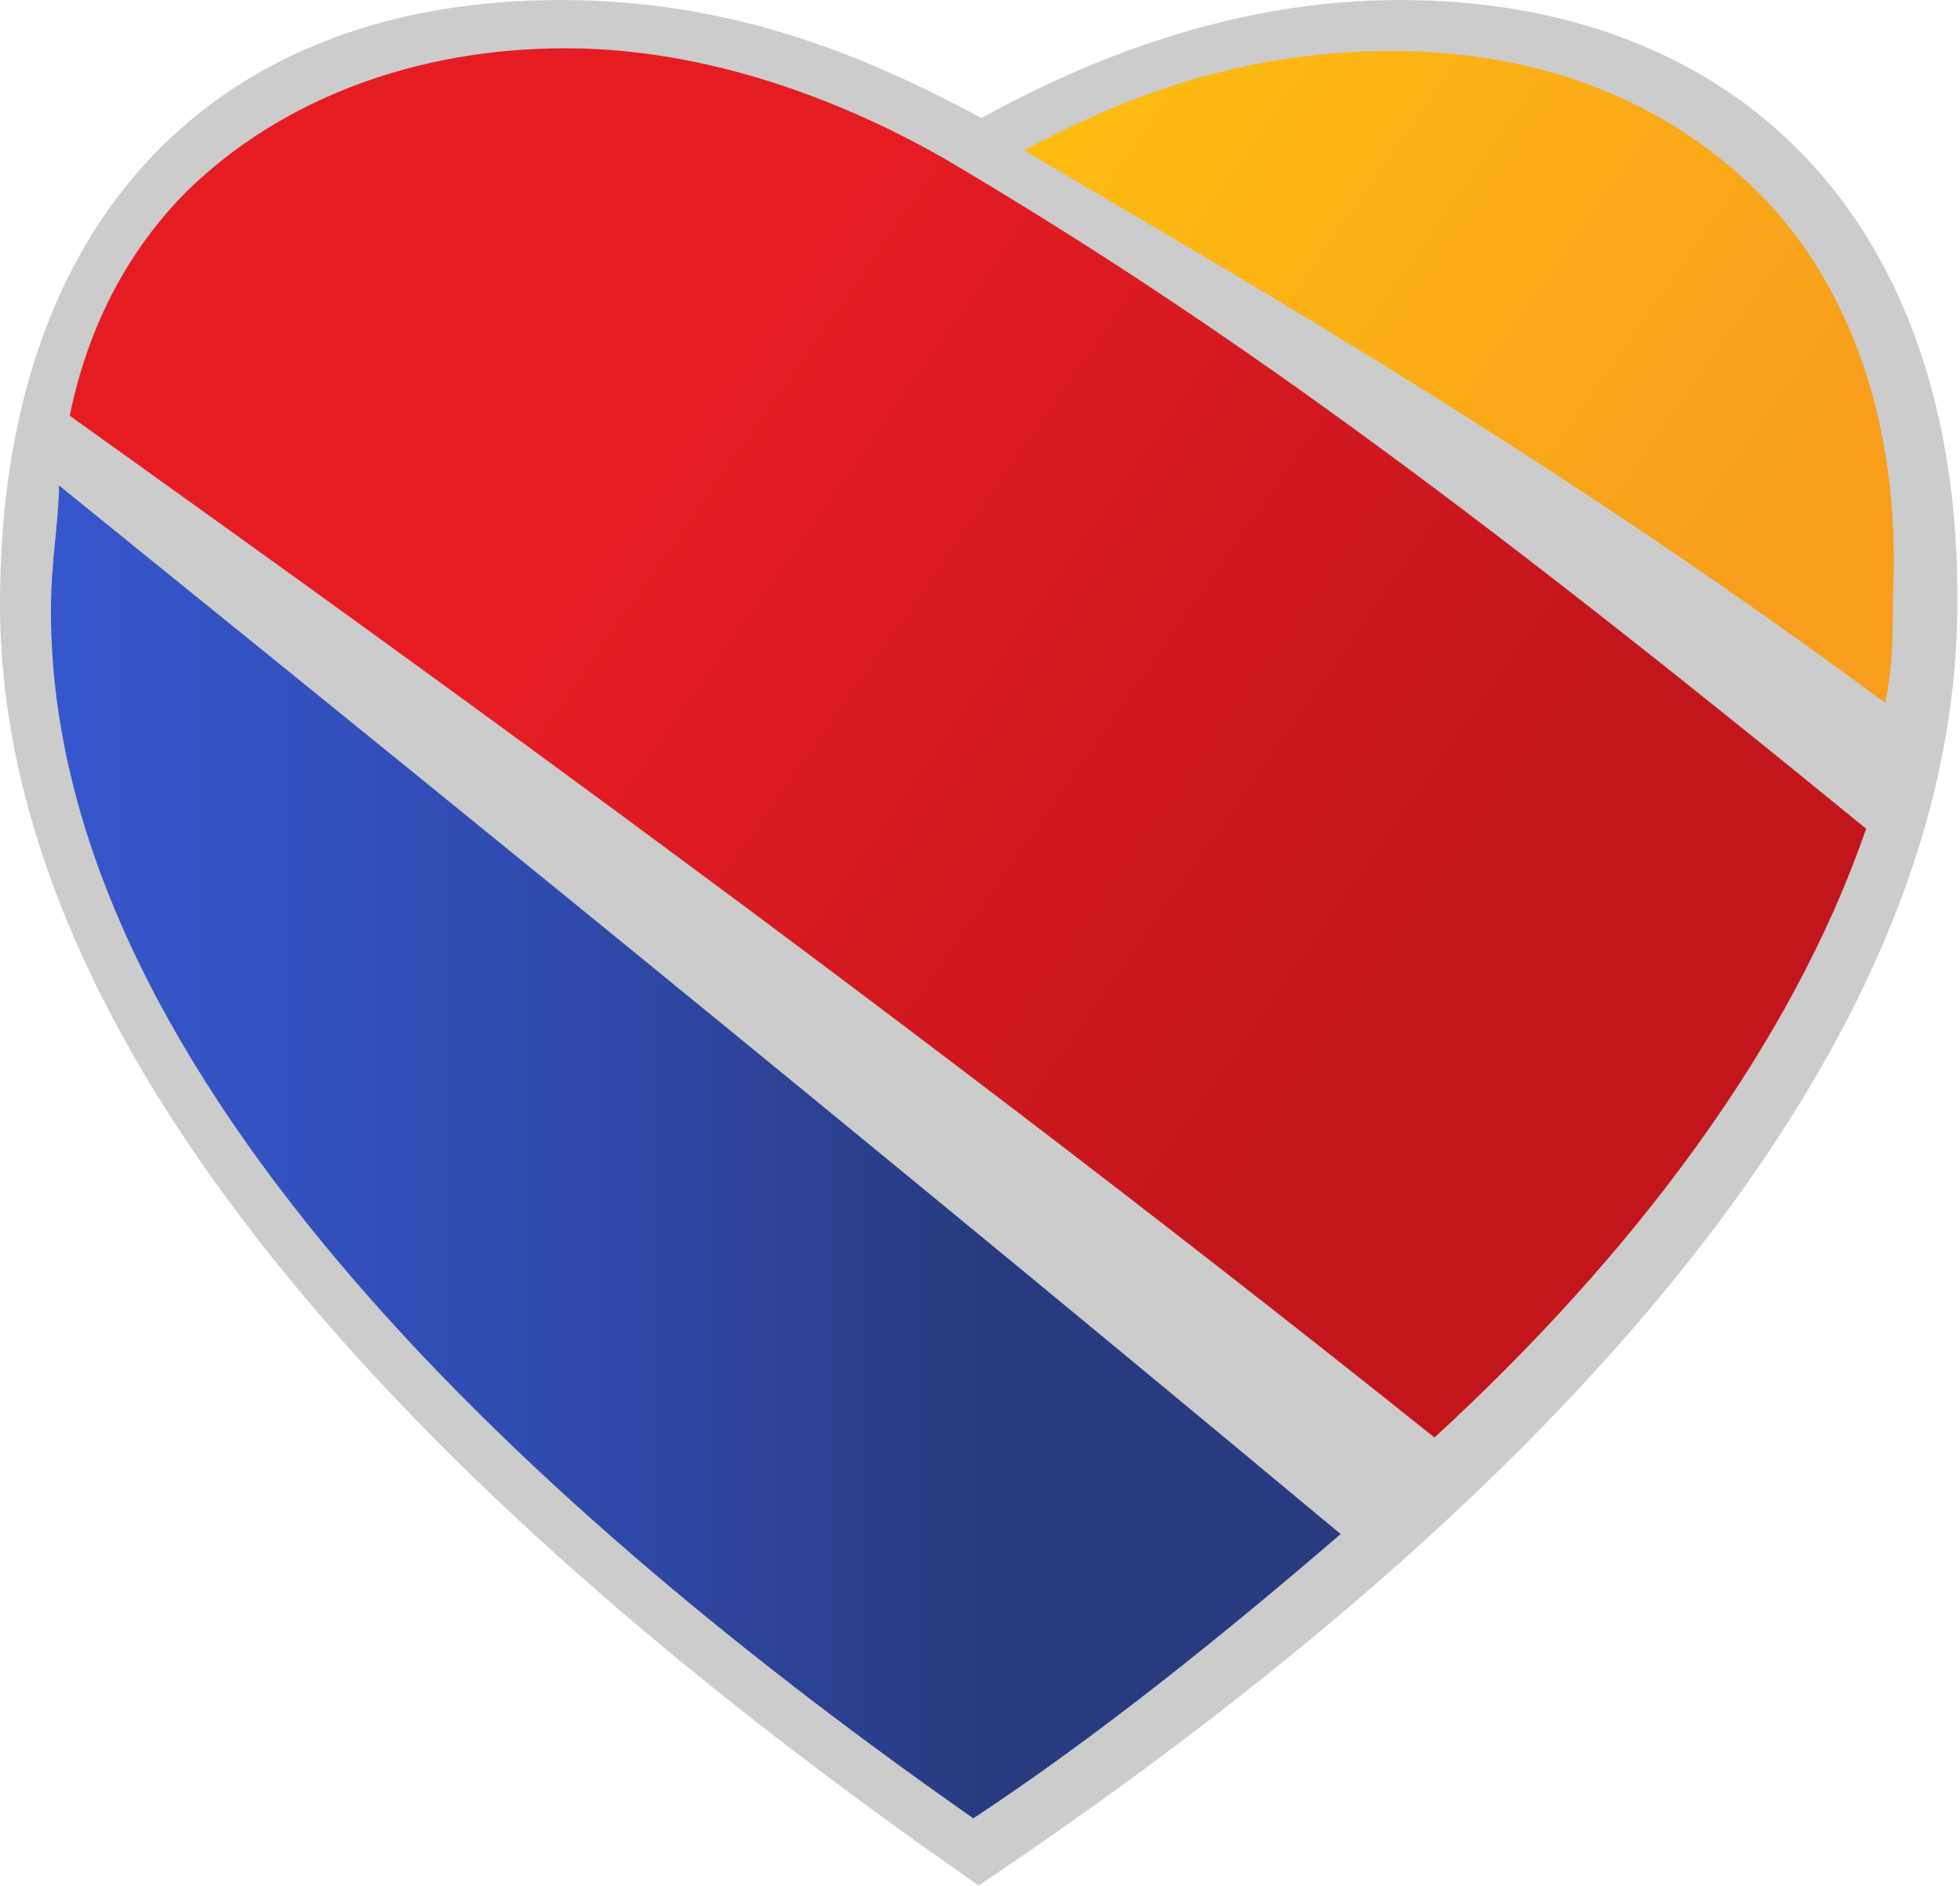
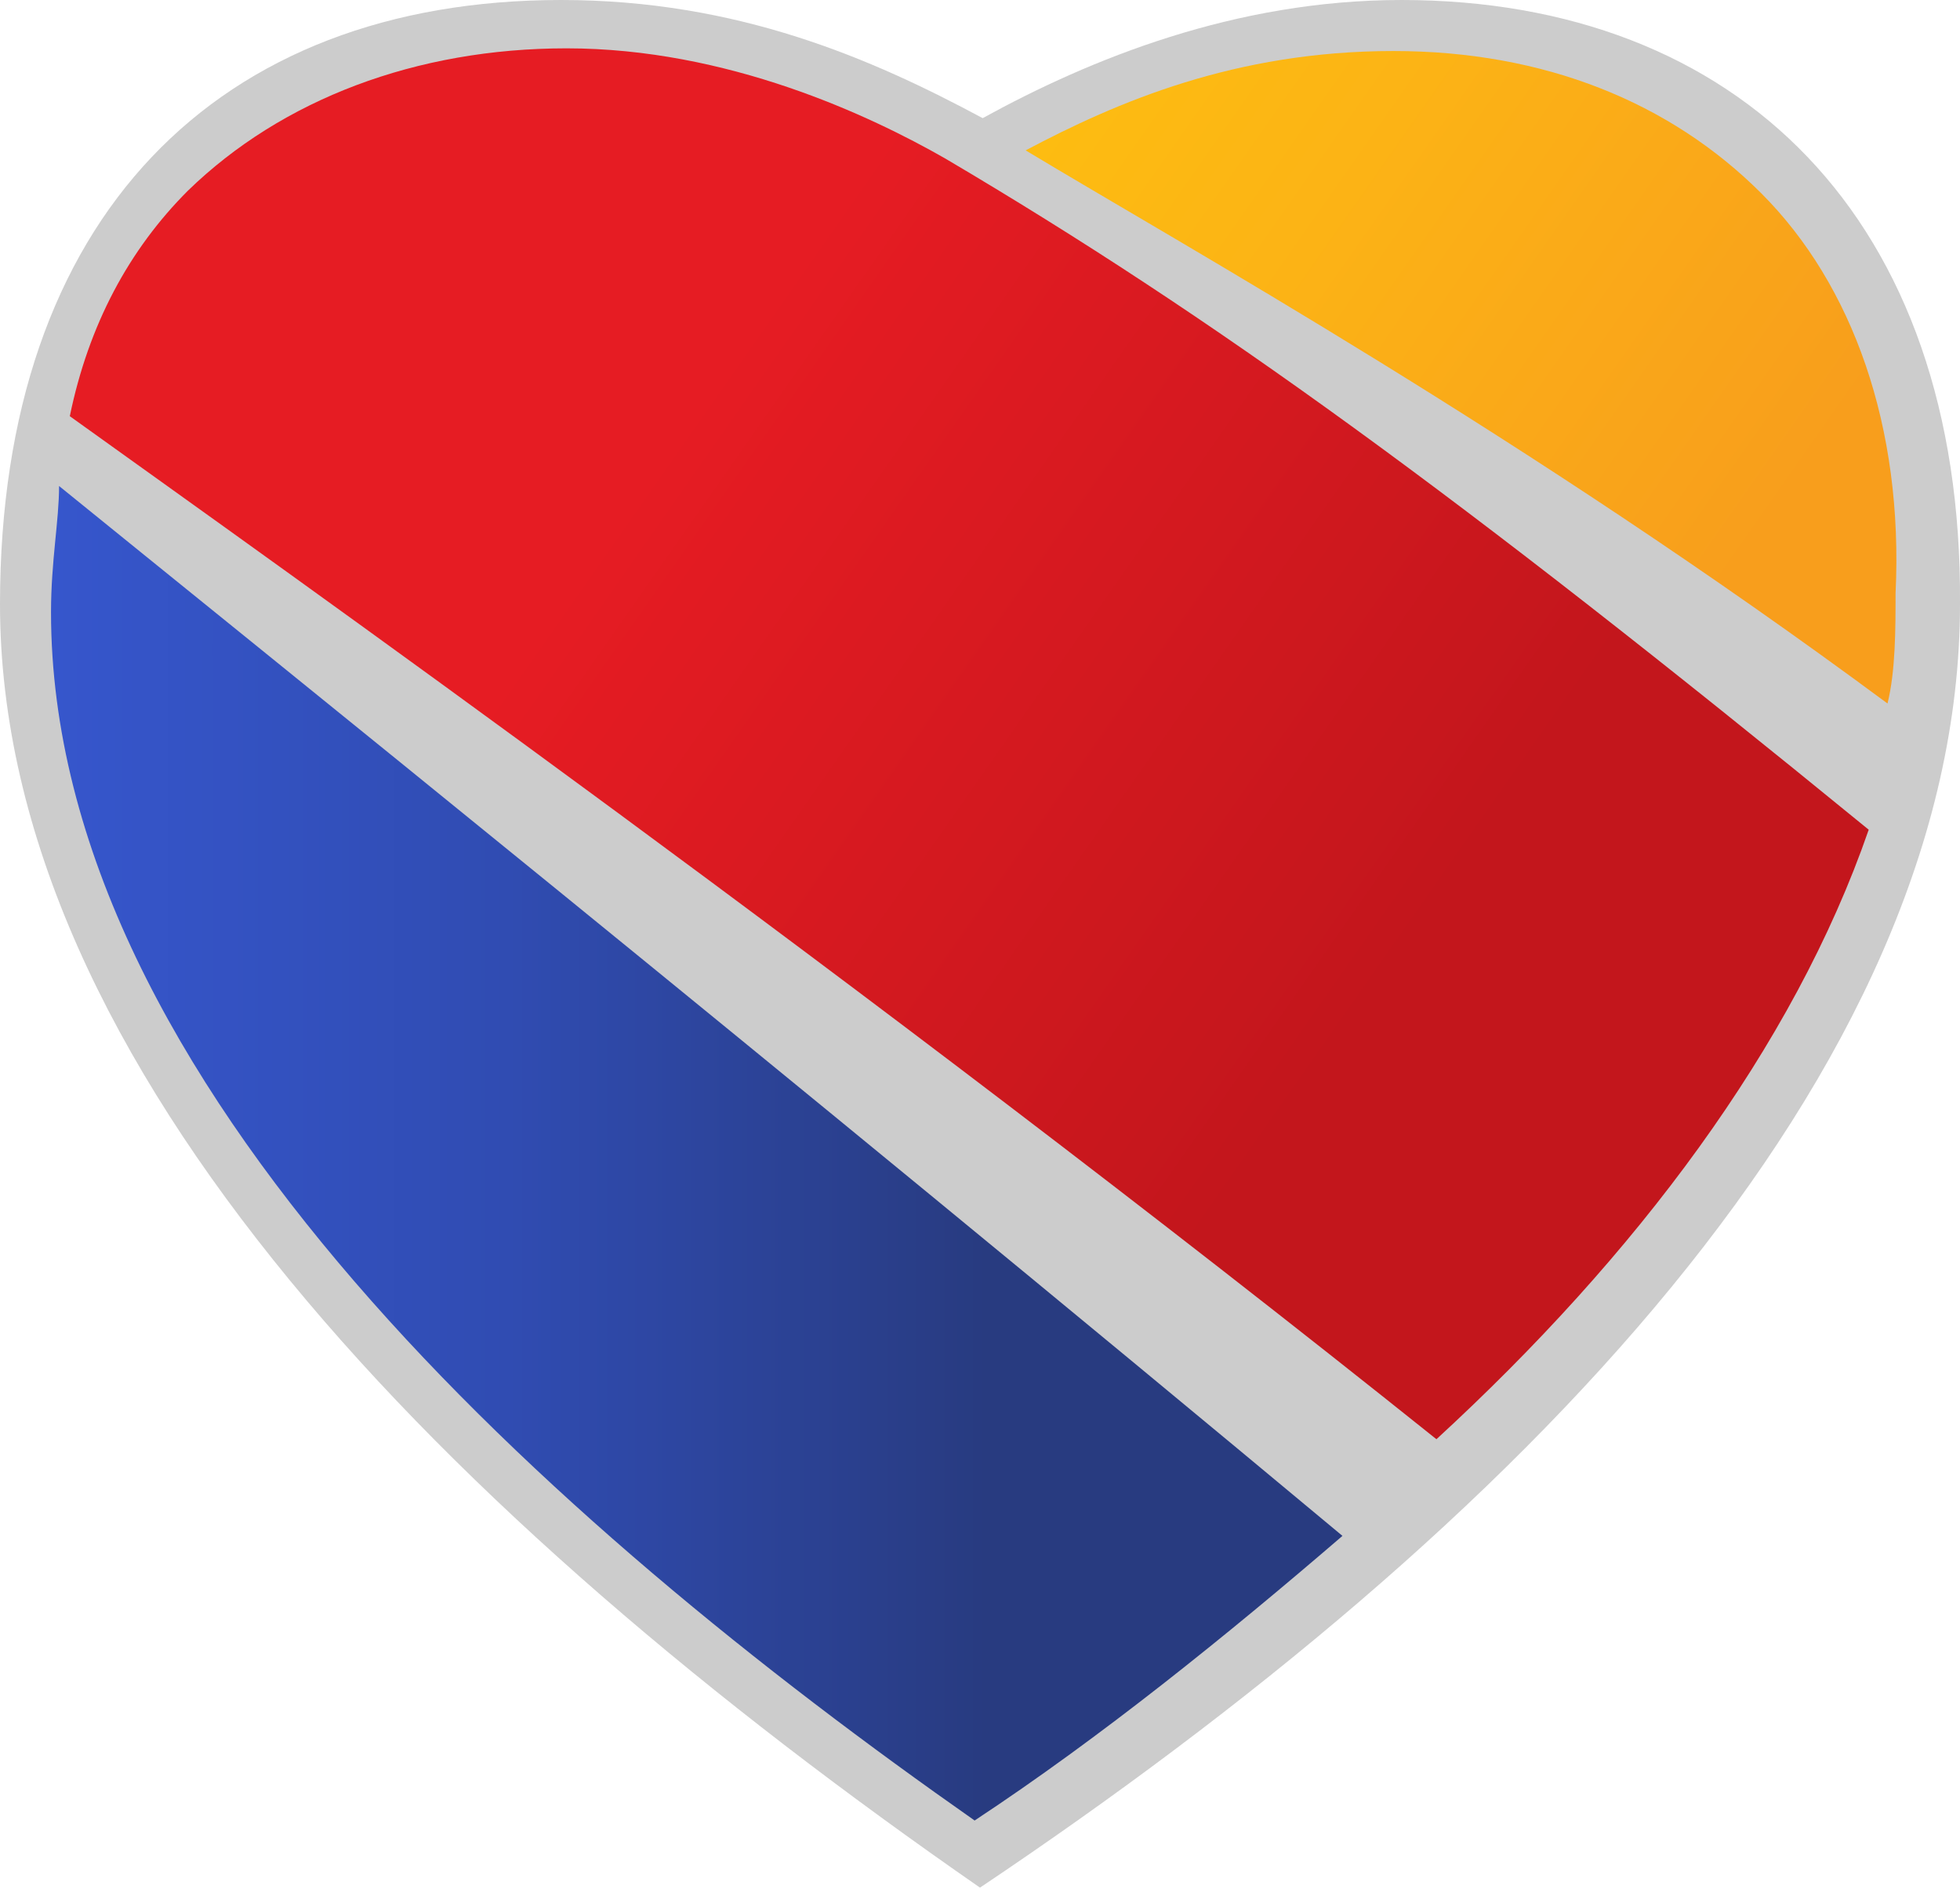
- <svg xmlns="http://www.w3.org/2000/svg" version="1.1" id="Southwest_Logo_1_" x="0px" y="0px" viewBox="0 0 73.1 70.3" style="enable-background:new 0 0 73.1 70.3;" xml:space="preserve">
-   <style type="text/css">
-   .st0{fill:#CCCCCC;}
- 	.st1{fill:url(#SVGID_1_);}
- 	.st2{fill:url(#SVGID_2_);}
- 	.st3{fill:url(#SVGID_3_);}
-  </style>
-   <g>
-     <g>
-       <path class="st0" d="M52.2,0c-6.2,0-11.6,2.2-15.6,4.4C32.5,2.2,27.5,0,20.9,0C8.1,0,0,8.1,0,22.5c0,17.2,16.6,34,36.5,47.8    c20-13.4,36.5-30.3,36.5-47.8C73.1,8.1,64.7,0,52.2,0z">
-    </path>
-       <linearGradient id="SVGID_1_" gradientUnits="userSpaceOnUse" x1="2.011" y1="-737.771" x2="50.288" y2="-737.771" gradientTransform="matrix(1 0 0 -1 0 -694.826)">
-         <stop offset="0" style="stop-color:#3656CC">
-     </stop>
-         <stop offset="0.35" style="stop-color:#304CB2">
-     </stop>
-         <stop offset="0.72" style="stop-color:#283B80">
-     </stop>
-       </linearGradient>
-       <path class="st1" d="M1.9,22.8c0,17.5,18.7,34,34.4,45c4.7-3.1,9.4-6.9,13.7-10.6C29,39.7,9.1,23.7,2.2,18.1    C2.2,19.4,1.9,20.9,1.9,22.8z">
-    </path>
-       <linearGradient id="SVGID_2_" gradientUnits="userSpaceOnUse" x1="8.887" y1="-699.39" x2="63.425" y2="-737.578" gradientTransform="matrix(1 0 0 -1 0 -694.826)">
-         <stop offset="0.3" style="stop-color:#E61C23">
-     </stop>
-         <stop offset="0.8" style="stop-color:#C3161C">
-     </stop>
-       </linearGradient>
-       <path class="st2" d="M69.6,30.9c-15.3-12.5-24.4-19.1-34.4-25c-2.8-1.6-8.1-4.1-14.1-4.1c-5.6,0-10.6,1.9-14.1,5.3    c-2.2,2.2-3.7,5-4.4,8.4c7.8,5.6,29.4,20.9,50.9,38.1C60.9,46.8,66.8,39,69.6,30.9z">
-    </path>
-       <linearGradient id="SVGID_3_" gradientUnits="userSpaceOnUse" x1="42.601" y1="-694.592" x2="73.783" y2="-716.426" gradientTransform="matrix(1 0 0 -1 0 -694.826)">
-         <stop offset="0" style="stop-color:#FDBC11">
-     </stop>
-         <stop offset="0.25" style="stop-color:#FCB415">
-     </stop>
-         <stop offset="0.8" style="stop-color:#F89E1C">
-     </stop>
-       </linearGradient>
-       <path class="st3" d="M65.6,7.2c-3.4-3.4-8.1-5.3-13.7-5.3c-5.9,0-10.3,1.9-13.7,3.7C44,9.1,56.8,16.2,70.3,26.2    c0.3-1.2,0.3-2.8,0.3-4.1C70.9,15.9,69,10.6,65.6,7.2z">
-    </path>
-     </g>
-   </g>
+ <svg xmlns="http://www.w3.org/2000/svg" id="Southwest_Logo" data-name="Southwest Logo" viewBox="0 0 73 70.3">
+   <defs>
+     <style>
+       .cls-1 {
+         fill: url(#linear-gradient-3);
+       }
+ 
+       .cls-2 {
+         fill: url(#linear-gradient-2);
+       }
+ 
+       .cls-3 {
+         fill: url(#linear-gradient);
+       }
+ 
+       .cls-4 {
+         fill: #ccc;
+       }
+     </style>
+     <linearGradient id="linear-gradient" x1="2.01" y1="1349.78" x2="50.29" y2="1349.78" gradientTransform="translate(0 -1306.83)" gradientUnits="userSpaceOnUse">
+       <stop offset="0" stop-color="#3656cc" />
+       <stop offset=".35" stop-color="#304cb2" />
+       <stop offset=".72" stop-color="#283b80" />
+     </linearGradient>
+     <linearGradient id="linear-gradient-2" x1="8.88" y1="1311.4" x2="63.42" y2="1349.59" gradientTransform="translate(0 -1306.83)" gradientUnits="userSpaceOnUse">
+       <stop offset=".3" stop-color="#e61c23" />
+       <stop offset=".8" stop-color="#c3161c" />
+     </linearGradient>
+     <linearGradient id="linear-gradient-3" x1="42.62" y1="1306.57" x2="73.8" y2="1328.4" gradientTransform="translate(0 -1306.83)" gradientUnits="userSpaceOnUse">
+       <stop offset="0" stop-color="#fdbc11" />
+       <stop offset=".25" stop-color="#fcb415" />
+       <stop offset=".8" stop-color="#f89e1c" />
+     </linearGradient>
+   </defs>
+   <path class="cls-4" d="M52.2,0c-6.2,0-11.6,2.2-15.6,4.4C32.5,2.2,27.5,0,20.9,0,8.1,0,0,8.1,0,22.5c0,17.2,16.6,34,36.5,47.8,20-13.4,36.5-30.3,36.5-47.8.1-14.4-8.3-22.5-20.8-22.5Z" />
+   <path class="cls-3" d="M1.9,22.8c0,17.5,18.7,34,34.4,45,4.7-3.1,9.4-6.9,13.7-10.6C29,39.7,9.1,23.7,2.2,18.1c0,1.3-.3,2.8-.3,4.7Z" />
+   <path class="cls-2" d="M69.6,30.9c-15.3-12.5-24.4-19.1-34.4-25-2.8-1.6-8.1-4.1-14.1-4.1-5.6,0-10.6,1.9-14.1,5.3-2.2,2.2-3.7,5-4.4,8.4,7.8,5.6,29.4,20.9,50.9,38.1,7.4-6.8,13.3-14.6,16.1-22.7Z" />
+   <path class="cls-1" d="M65.6,7.2c-3.4-3.4-8.1-5.3-13.7-5.3-5.9,0-10.3,1.9-13.7,3.7,5.8,3.5,18.6,10.6,32.1,20.6.3-1.2.3-2.8.3-4.1.3-6.2-1.6-11.5-5-14.9Z" />
</svg>
